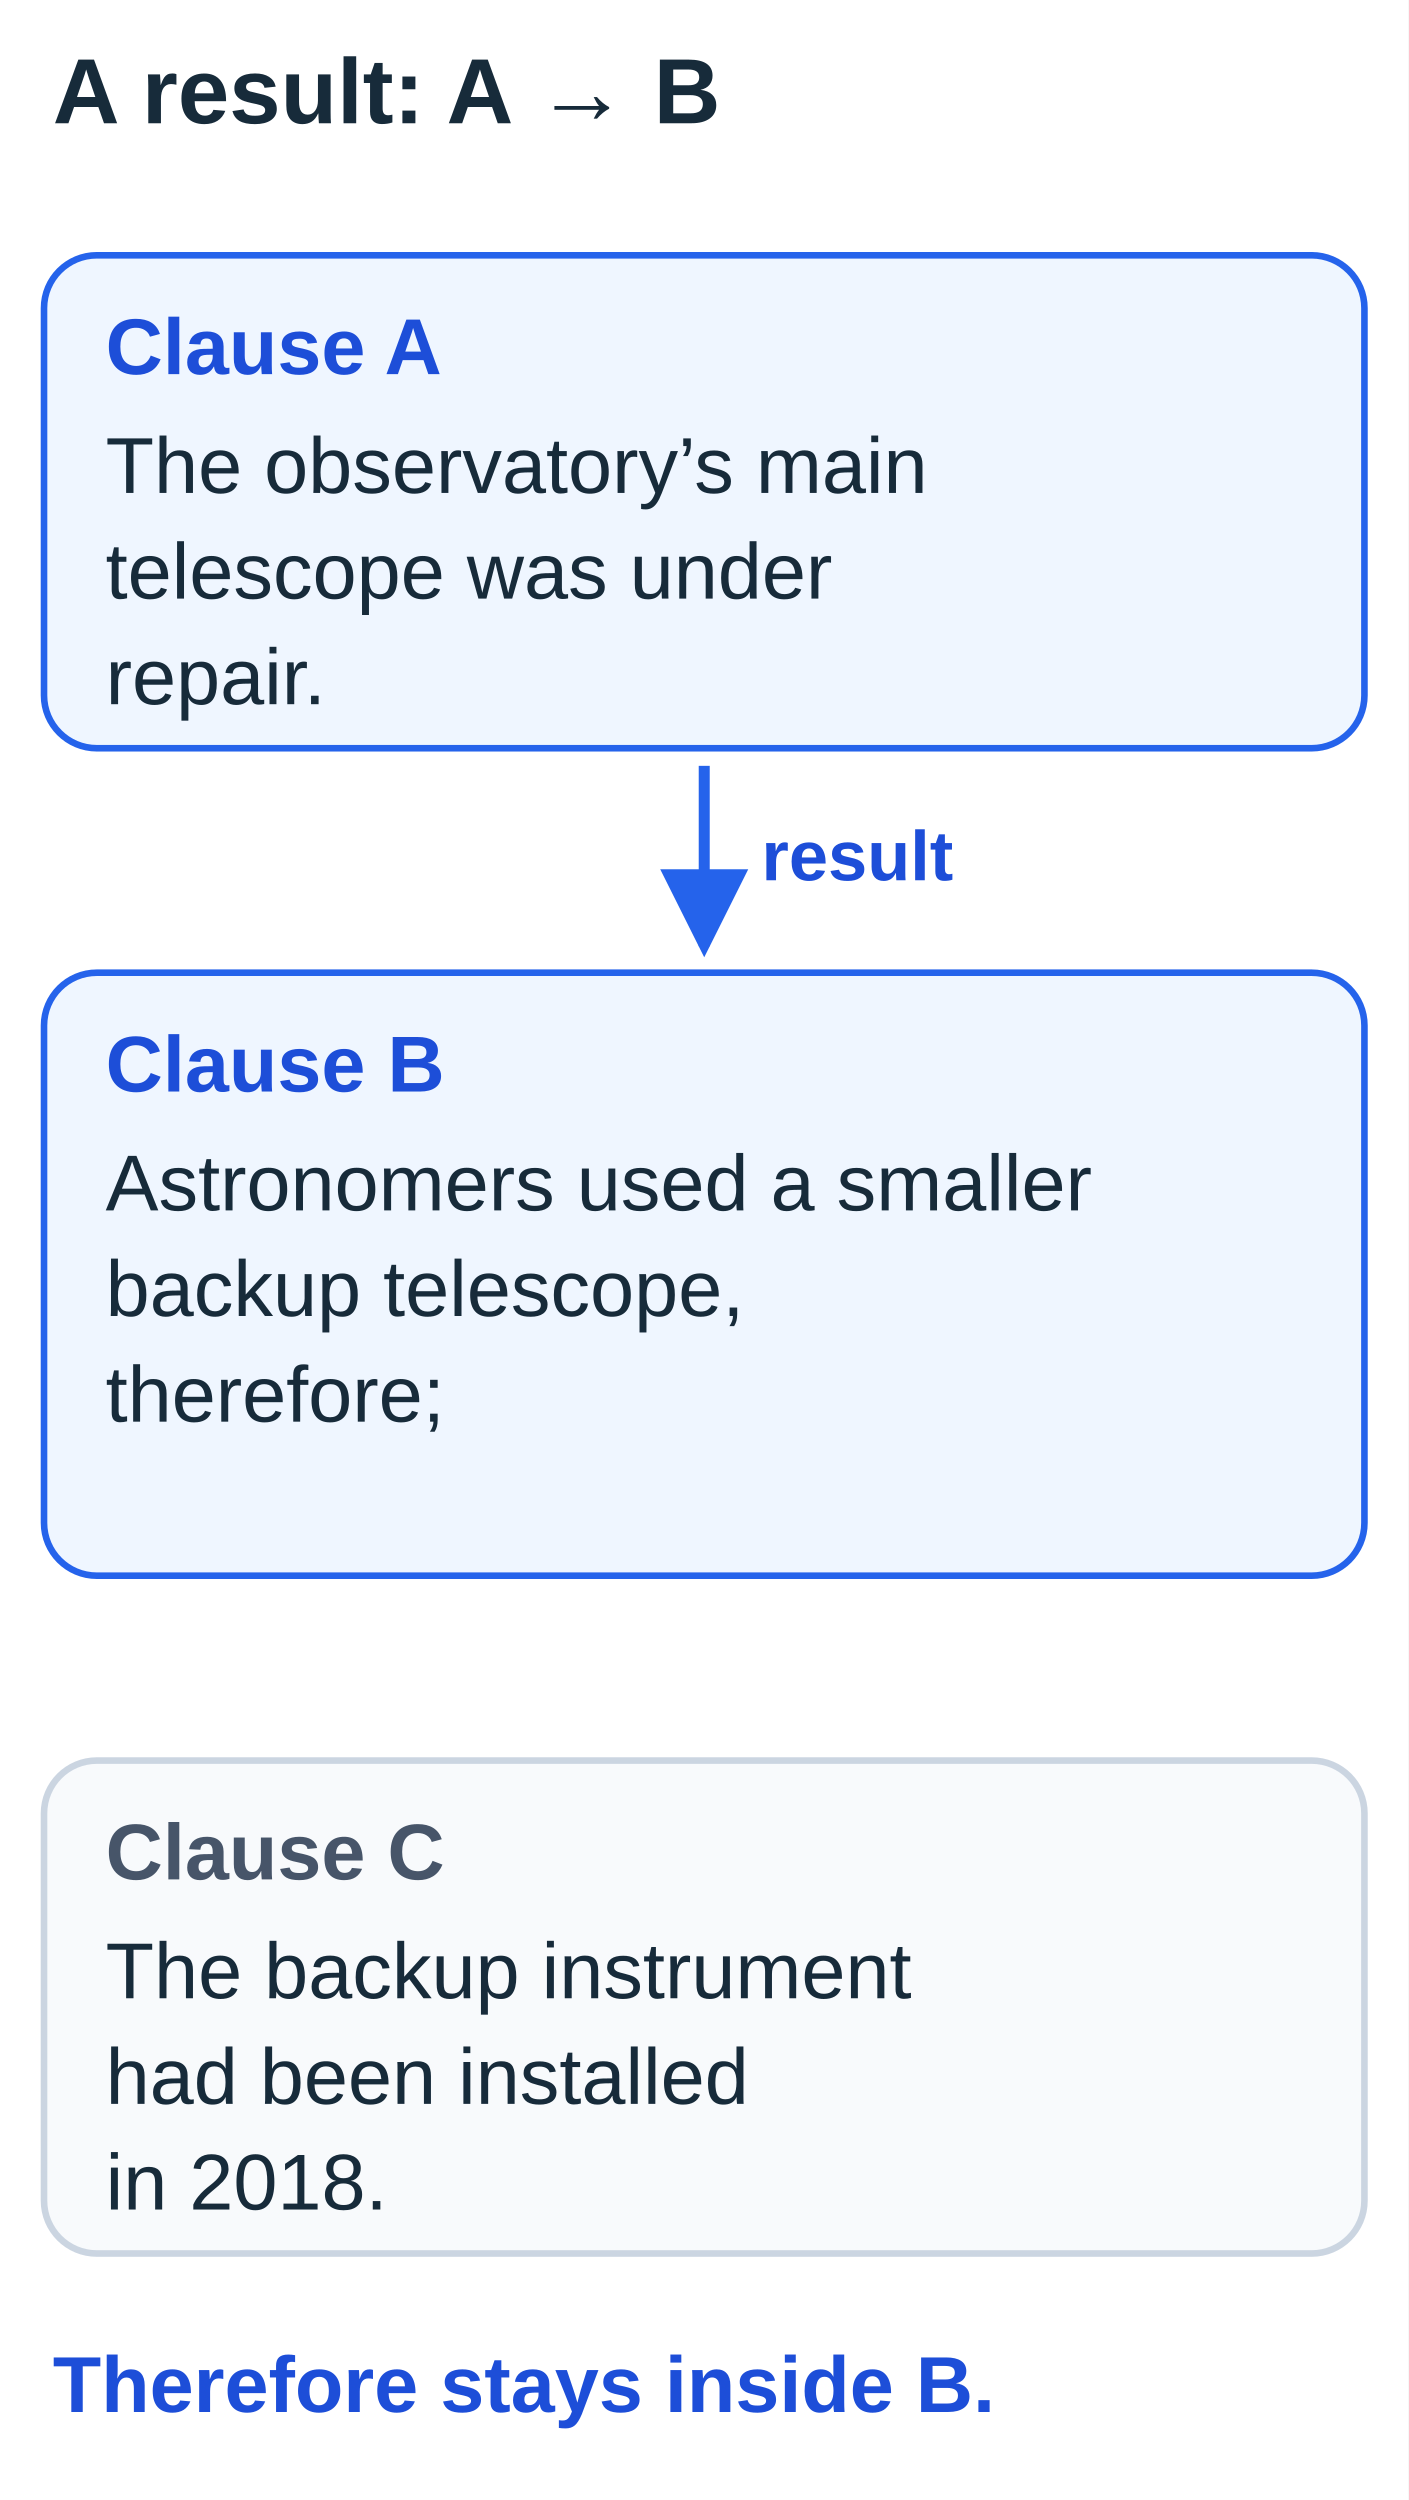
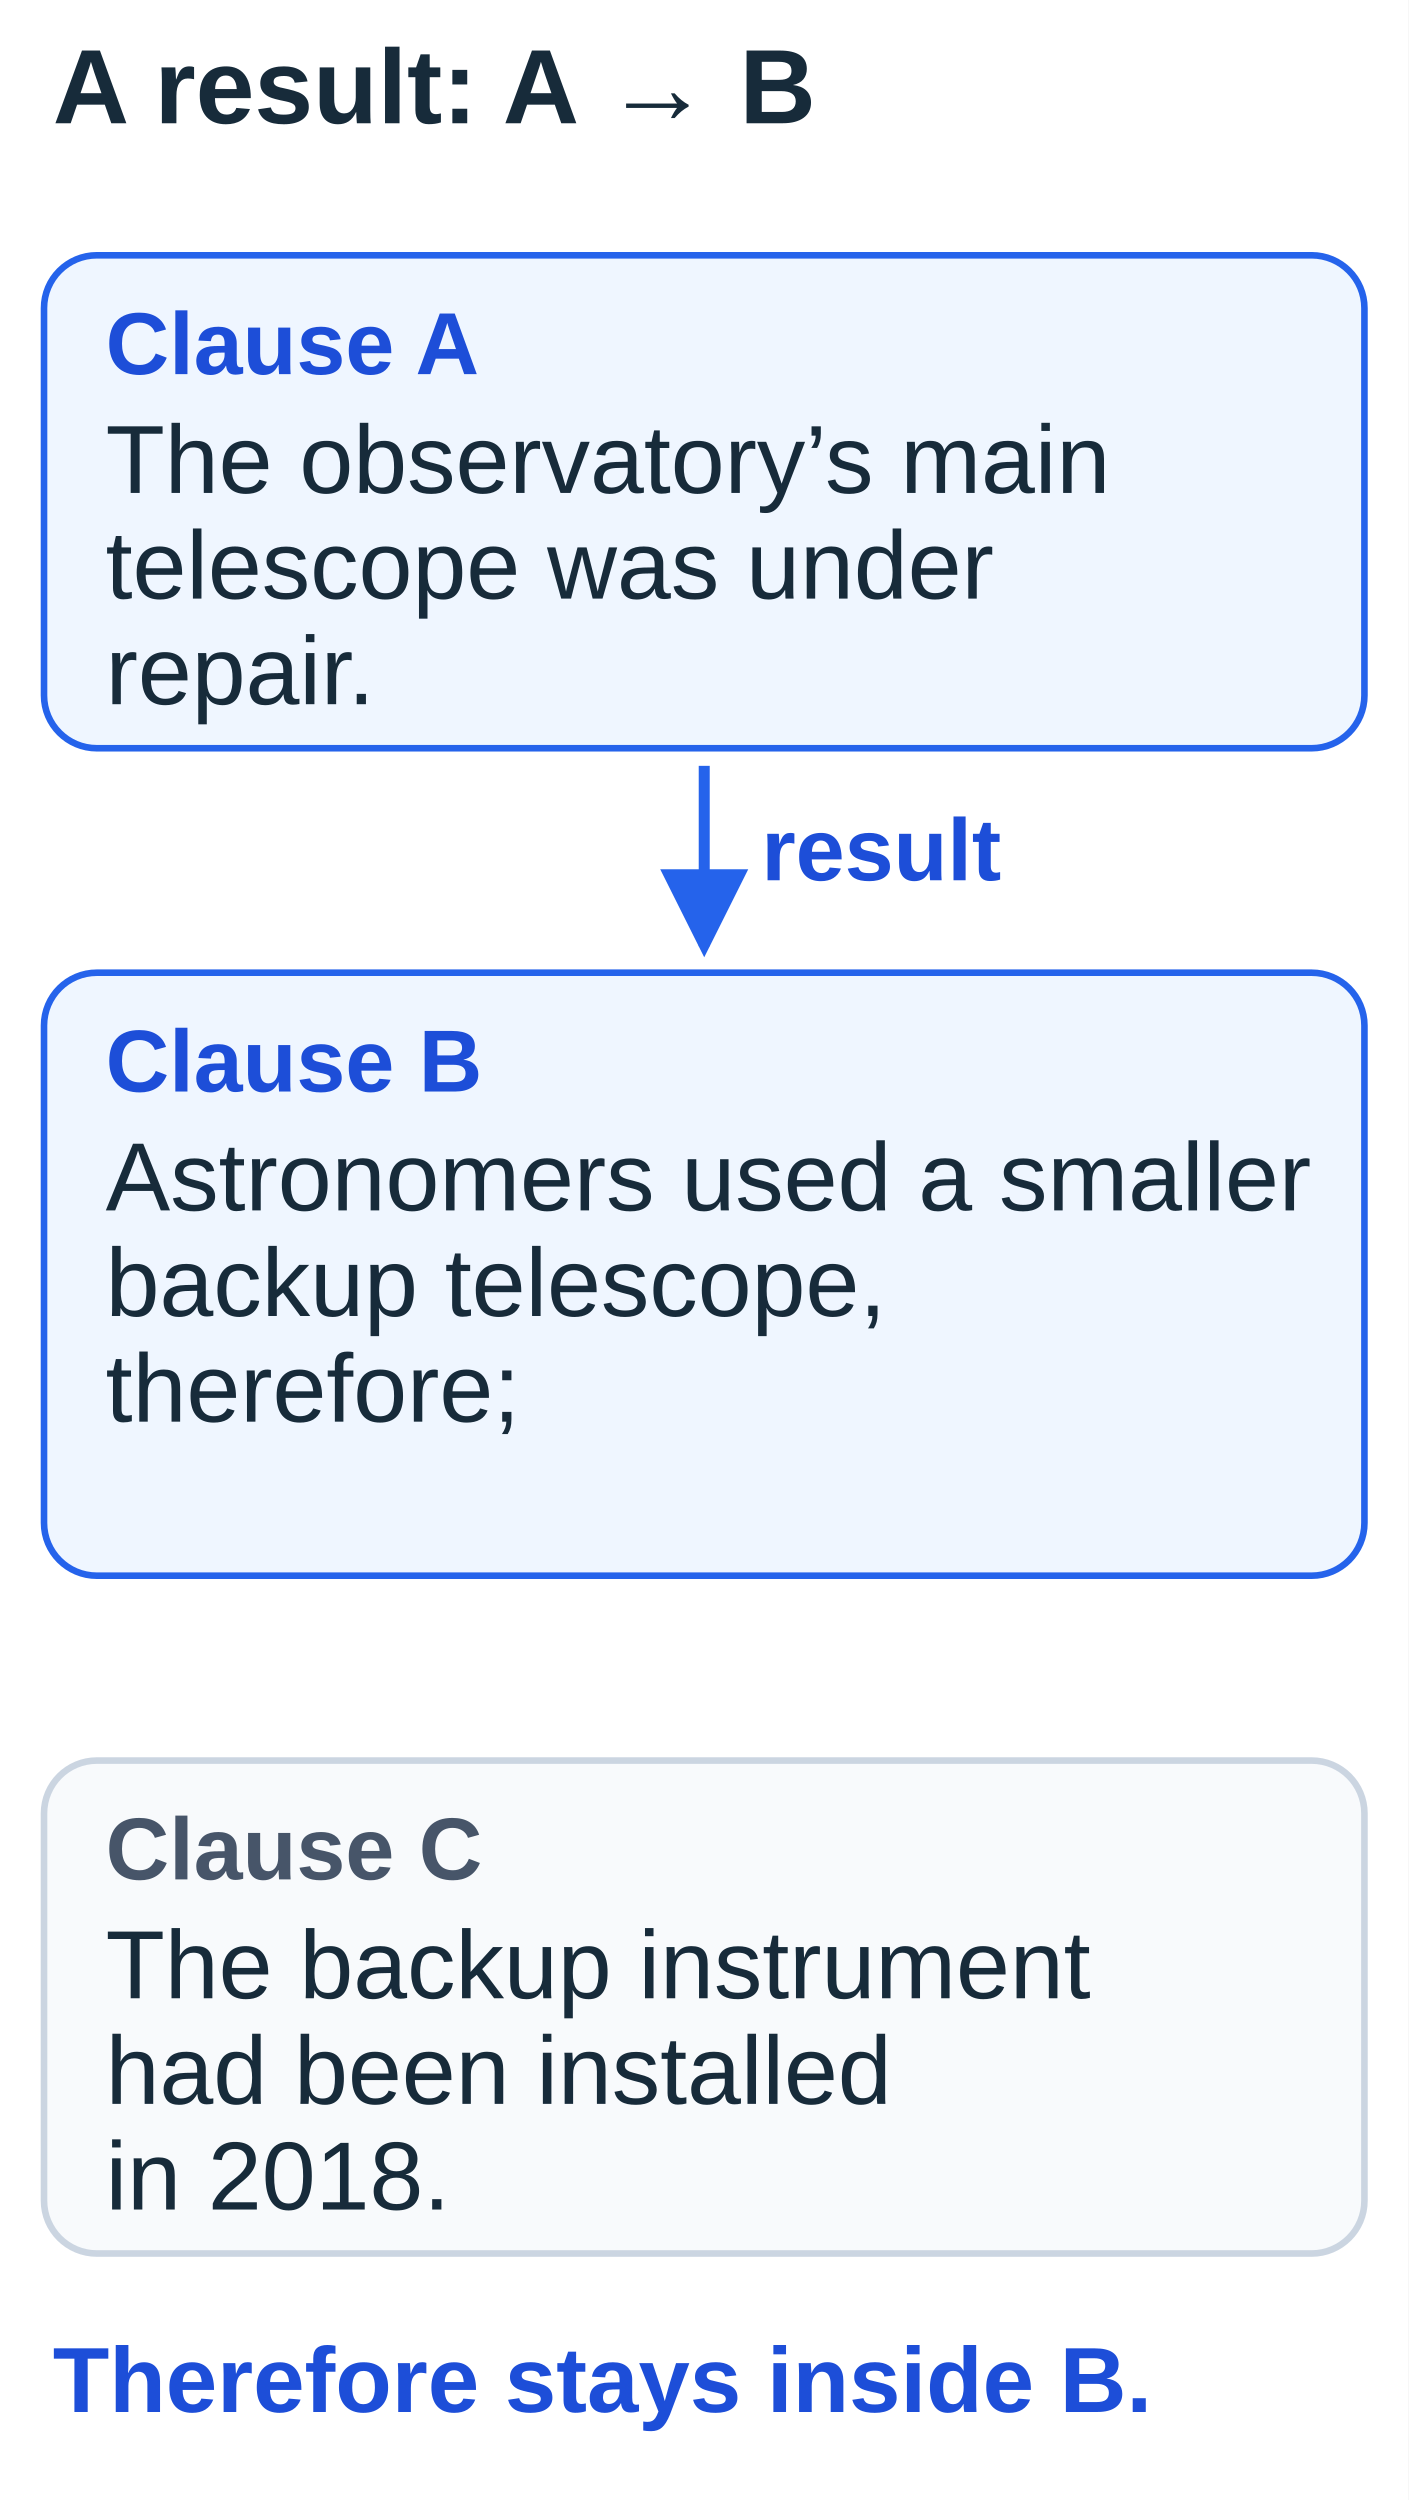
<svg xmlns="http://www.w3.org/2000/svg" width="320" height="568" viewBox="0 0 320 568" role="img" aria-labelledby="title desc">
  <defs>
    <marker id="arrow" markerWidth="8" markerHeight="8" refX="7" refY="4" orient="auto">
      <path d="M0 0 L8 4 L0 8 Z" fill="#2563eb" />
    </marker>
  </defs>
  <rect width="320" height="568" fill="white" />
  <g font-family="Arial, Helvetica, sans-serif">
-     <text x="12" y="28" font-size="21" fill="#172b3a" font-weight="700">A result: A → B</text>
+     <text x="12" y="28" font-size="24" fill="#172b3a" font-weight="700">A result: A → B</text>
    <rect x="10" y="58" width="300" height="112" rx="12" fill="#eff6ff" stroke="#2563eb" stroke-width="1.5" />
-     <text x="24" y="85" font-size="18" fill="#1d4ed8" font-weight="700">Clause A</text>
-     <text x="24" y="112" font-size="18" fill="#172b3a" font-weight="400">The observatory’s main</text>
-     <text x="24" y="136" font-size="18" fill="#172b3a" font-weight="400">telescope was under</text>
-     <text x="24" y="160" font-size="18" fill="#172b3a" font-weight="400">repair.</text>
+     <text x="24" y="85" font-size="20" fill="#1d4ed8" font-weight="700">Clause A</text>
+     <text x="24" y="112" font-size="22" fill="#172b3a" font-weight="400">The observatory’s main</text>
+     <text x="24" y="136" font-size="22" fill="#172b3a" font-weight="400">telescope was under</text>
+     <text x="24" y="160" font-size="22" fill="#172b3a" font-weight="400">repair.</text>
    <rect x="10" y="221" width="300" height="137" rx="12" fill="#eff6ff" stroke="#2563eb" stroke-width="1.5" />
-     <text x="24" y="248" font-size="18" fill="#1d4ed8" font-weight="700">Clause B</text>
-     <text x="24" y="275" font-size="18" fill="#172b3a" font-weight="400">Astronomers used a smaller</text>
-     <text x="24" y="299" font-size="18" fill="#172b3a" font-weight="400">backup telescope,</text>
-     <text x="24" y="323" font-size="18" fill="#172b3a" font-weight="400">therefore;</text>
+     <text x="24" y="248" font-size="20" fill="#1d4ed8" font-weight="700">Clause B</text>
+     <text x="24" y="275" font-size="22" fill="#172b3a" font-weight="400">Astronomers used a smaller</text>
+     <text x="24" y="299" font-size="22" fill="#172b3a" font-weight="400">backup telescope,</text>
+     <text x="24" y="323" font-size="22" fill="#172b3a" font-weight="400">therefore;</text>
    <rect x="10" y="400" width="300" height="112" rx="12" fill="#f8fafc" stroke="#cbd5e1" stroke-width="1.5" />
-     <text x="24" y="427" font-size="18" fill="#475569" font-weight="700">Clause C</text>
-     <text x="24" y="454" font-size="18" fill="#172b3a" font-weight="400">The backup instrument</text>
-     <text x="24" y="478" font-size="18" fill="#172b3a" font-weight="400">had been installed</text>
-     <text x="24" y="502" font-size="18" fill="#172b3a" font-weight="400">in 2018.</text>
+     <text x="24" y="427" font-size="20" fill="#475569" font-weight="700">Clause C</text>
+     <text x="24" y="454" font-size="22" fill="#172b3a" font-weight="400">The backup instrument</text>
+     <text x="24" y="478" font-size="22" fill="#172b3a" font-weight="400">had been installed</text>
+     <text x="24" y="502" font-size="22" fill="#172b3a" font-weight="400">in 2018.</text>
    <path d="M160 174 L160 215" stroke="#2563eb" stroke-width="2.5" fill="none" marker-end="url(#arrow)" />
-     <text x="173" y="200" font-size="16" fill="#1d4ed8" font-weight="700">result</text>
-     <text x="12" y="548" font-size="18" fill="#1d4ed8" font-weight="700">Therefore stays inside B.</text>
+     <text x="173" y="200" font-size="20" fill="#1d4ed8" font-weight="700">result</text>
+     <text x="12" y="548" font-size="21" fill="#1d4ed8" font-weight="700">Therefore stays inside B.</text>
  </g>
</svg>
